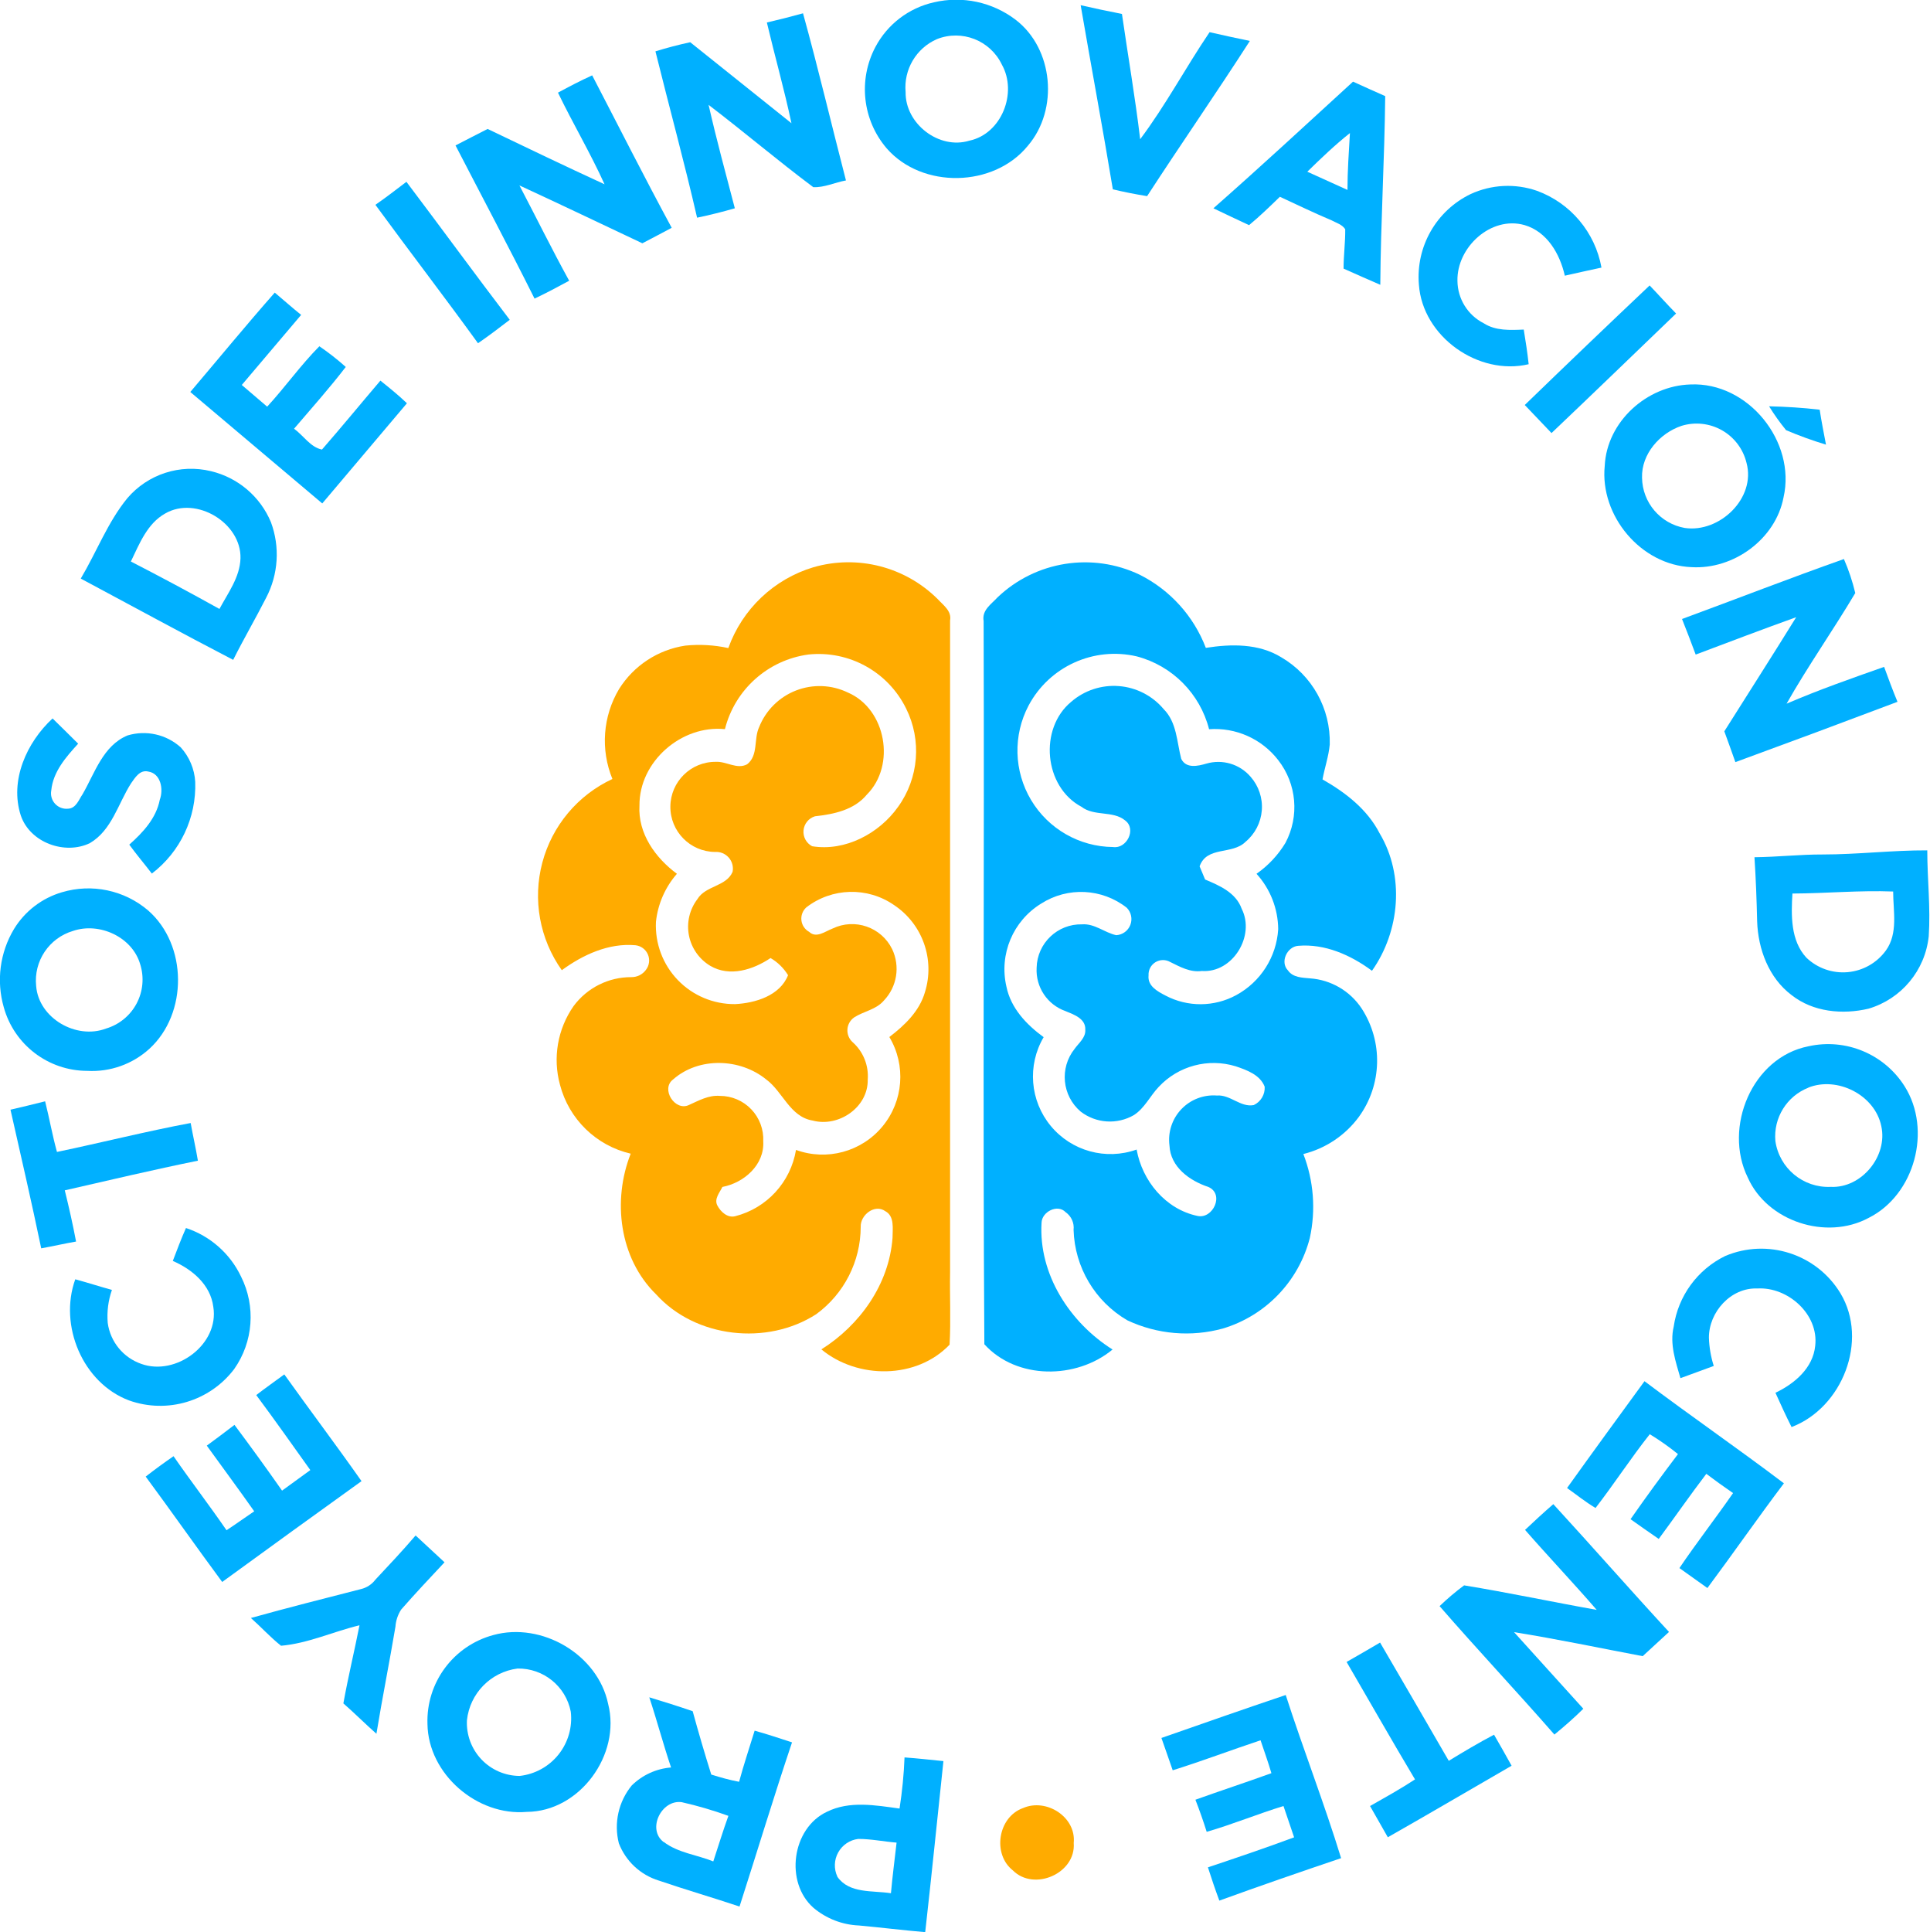
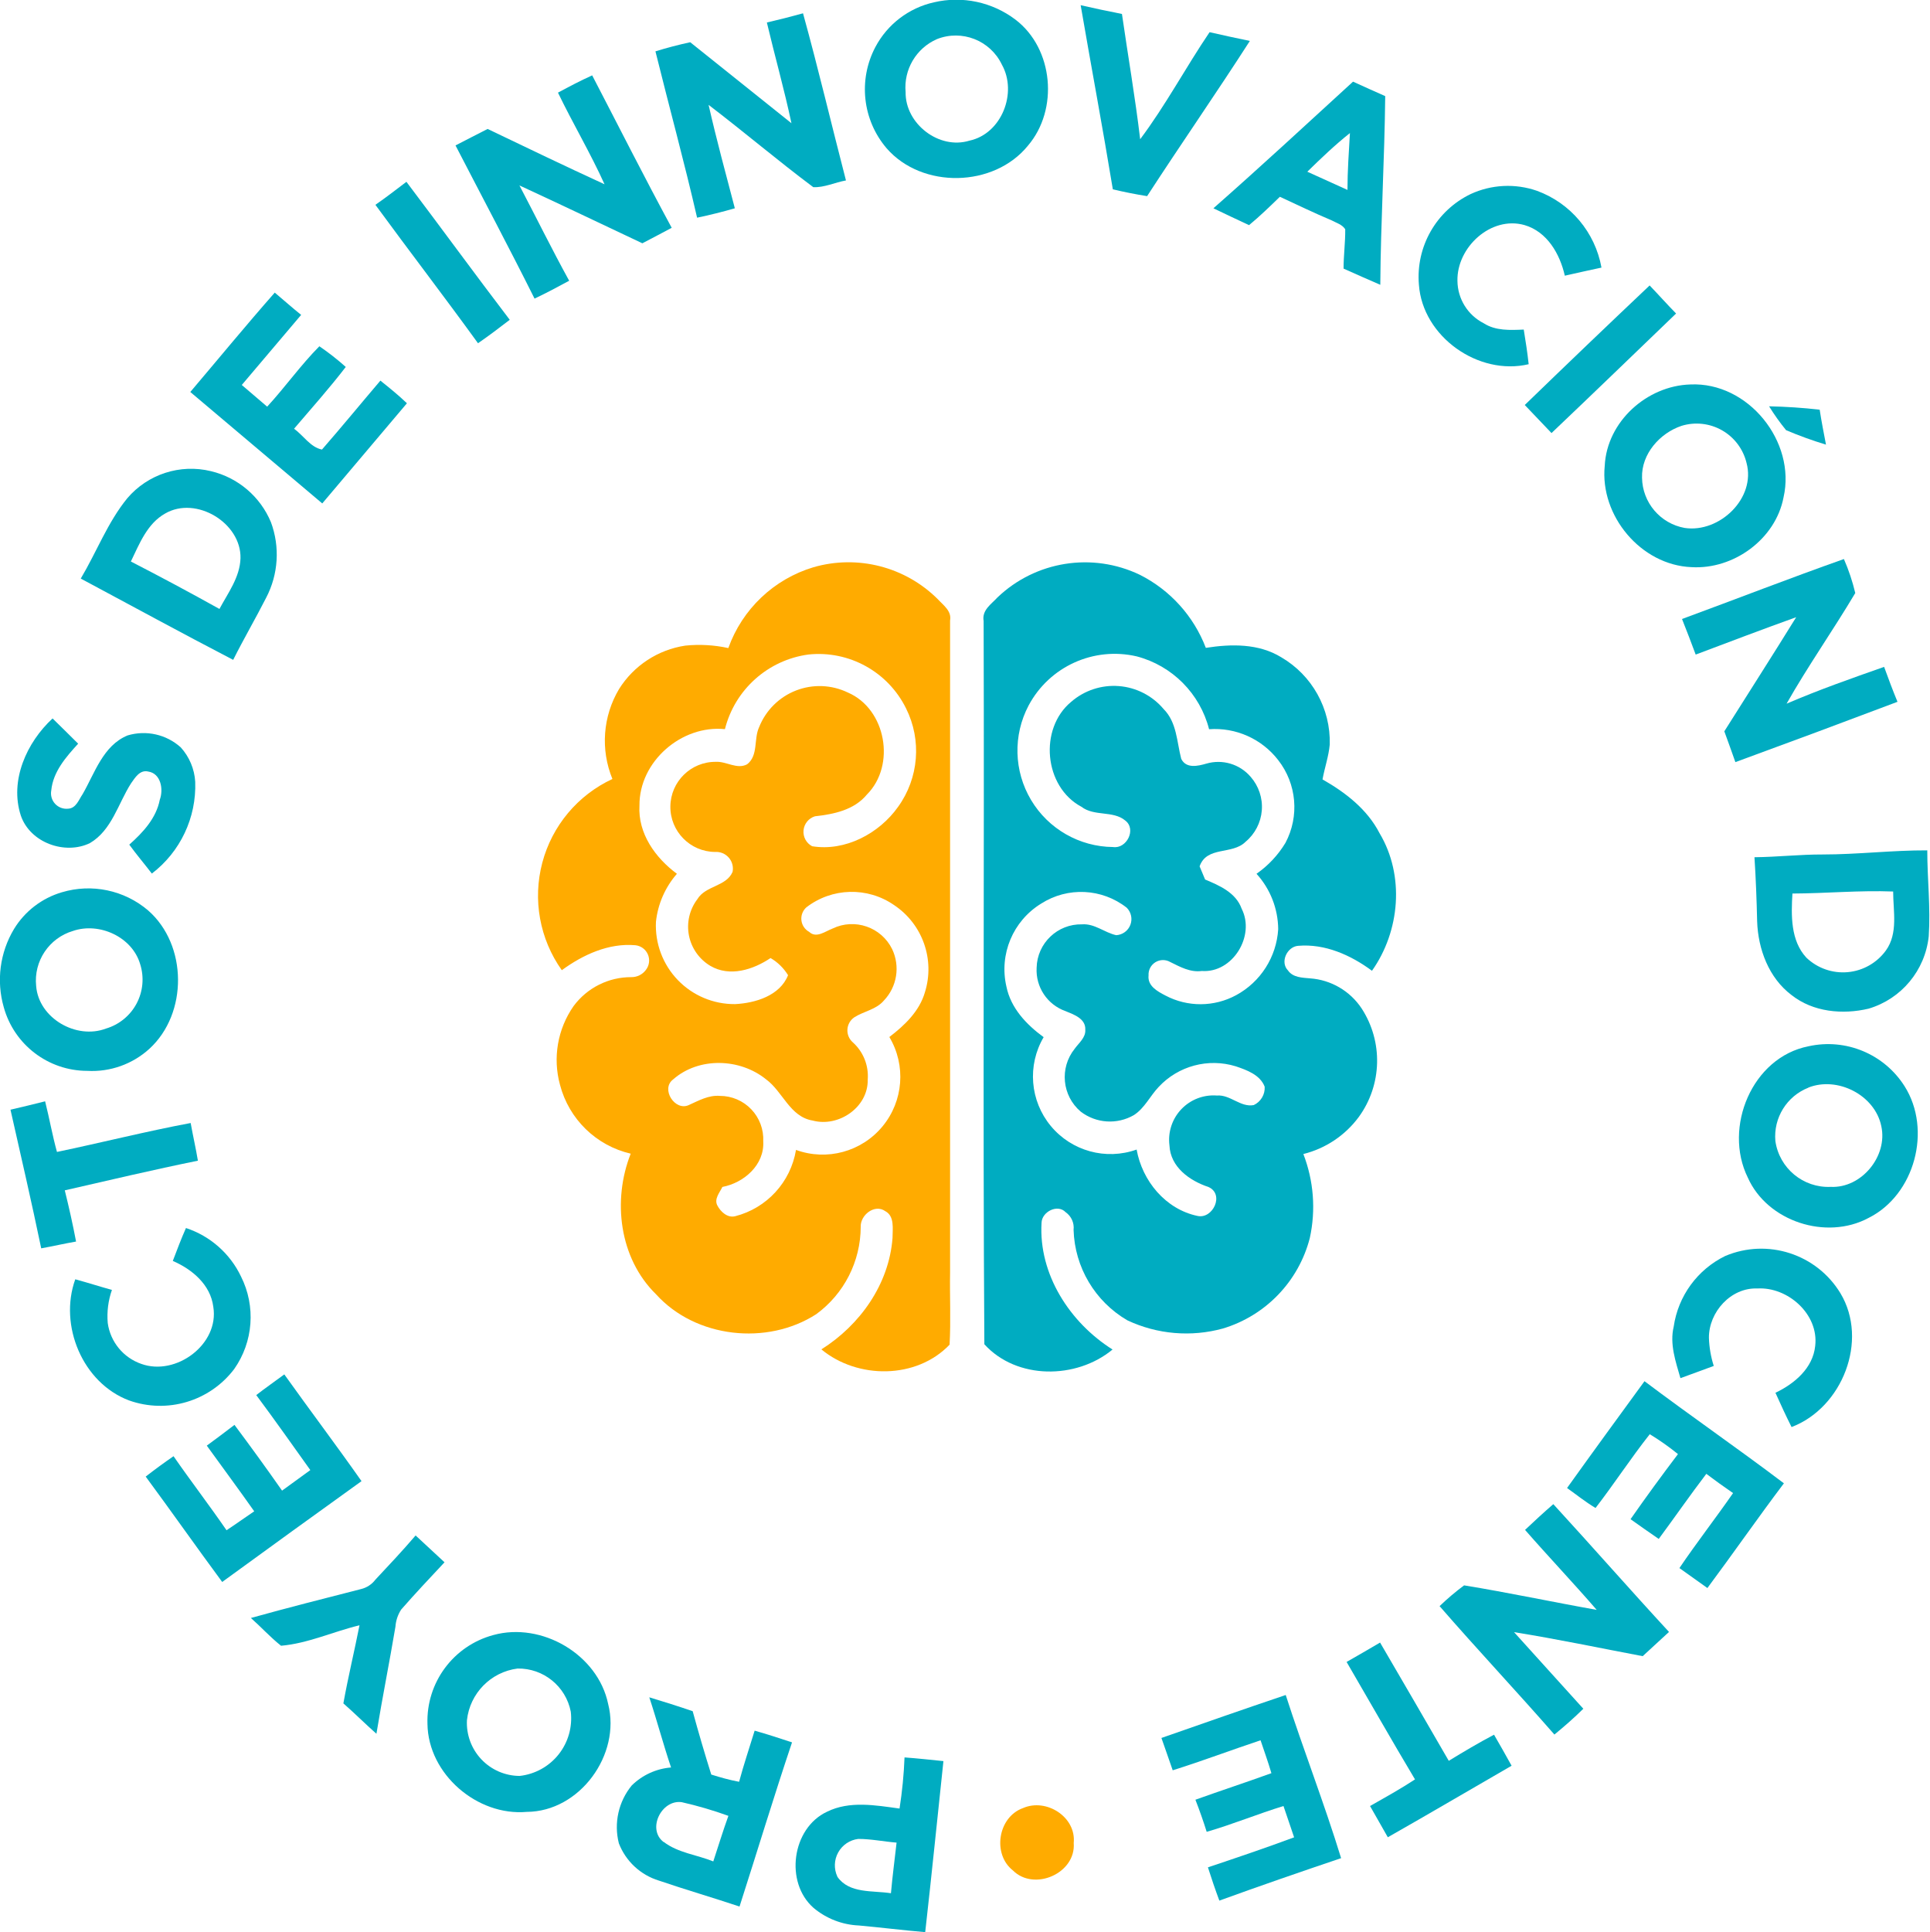
<svg xmlns="http://www.w3.org/2000/svg" viewBox="0 0 266.84 267.14">
  <defs>
-     <style>.cls-1{fill:#00b0ff;}.cls-2{fill:#ffab00;}</style>
+     <style>.cls-1{fill:#00acc1;}.cls-2{fill:#ffab00;}</style>
  </defs>
  <g id="Layer_2" data-name="Layer 2">
    <g id="Layer_1-2" data-name="Layer 1">
      <path class="cls-1" d="M129.17.32a13.54,13.54,0,0,1,11.28,2.4c5.25,4,6,12.42,1.71,17.43-4.7,5.79-14.63,6-19.54.35a12.54,12.54,0,0,1-1.55-14A12.16,12.16,0,0,1,129.17.32Zm.41,5.09a7.28,7.28,0,0,0-4.33,7.33c-.07,4.36,4.61,8,8.82,6.71,4.47-.95,6.67-6.64,4.49-10.52A7.07,7.07,0,0,0,129.58,5.41Z" />
      <path class="cls-1" d="M149.46.72c1.9.43,3.8.84,5.71,1.21C156,7.7,157,13.45,157.69,19.25c3.53-4.7,6.3-9.93,9.6-14.8,1.85.43,3.71.82,5.57,1.21-4.64,7.22-9.54,14.27-14.21,21.46q-2.38-.38-4.74-.94C152.51,17.68,150.92,9.21,149.46.72Z" />
      <path class="cls-1" d="M106.06,3.11c1.68-.39,3.35-.81,5-1.27C113.18,9.5,115,17.25,117,24.95c-1.51.27-3,1-4.52.93-4.91-3.67-9.6-7.66-14.48-11.38,1.09,4.79,2.38,9.54,3.63,14.3-1.72.5-3.46.93-5.22,1.3-1.77-7.7-3.86-15.32-5.76-23,1.58-.49,3.19-.91,4.81-1.26,4.67,3.75,9.36,7.47,14,11.2C108.47,12.37,107.16,7.76,106.06,3.11Z" />
      <path class="cls-1" d="M77.17,12.81c1.55-.84,3.12-1.66,4.73-2.39,3.64,7,7.22,14.1,11,21.08-1.34.73-2.71,1.42-4.06,2.14-5.65-2.66-11.29-5.37-17-8,2.3,4.38,4.49,8.84,6.88,13.18-1.58.86-3.17,1.7-4.79,2.47C70.38,34.18,66.65,27.17,63,20.11c1.47-.78,3-1.53,4.44-2.28,5.38,2.58,10.75,5.16,16.17,7.65C81.66,21.17,79.23,17.08,77.17,12.81Z" />
      <path class="cls-1" d="M167.82,28.8c6.52-5.74,12.9-11.64,19.31-17.51,1.48.67,3,1.37,4.45,2-.09,8.7-.62,17.38-.68,26.09-1.71-.73-3.39-1.49-5.08-2.24,0-1.82.25-3.63.23-5.44-.43-.67-1.24-.88-1.9-1.24-2.39-1-4.76-2.16-7.14-3.25-1.38,1.34-2.77,2.69-4.26,3.92C171.12,30.36,169.45,29.6,167.82,28.8Zm13-5.05c1.84.84,3.69,1.66,5.54,2.51,0-2.62.19-5.24.34-7.86C184.61,20.06,182.69,21.9,180.8,23.75Z" />
      <path class="cls-1" d="M51.92,28.32c1.45-1,2.87-2.11,4.29-3.18C61,31.48,65.68,37.9,70.5,44.22c-1.45,1.11-2.89,2.21-4.39,3.24C61.43,41,56.61,34.73,51.92,28.32Z" />
      <path class="cls-1" d="M203.38,26.84a12.27,12.27,0,0,1,9.18-.46A13.93,13.93,0,0,1,221.49,37c-1.69.37-3.39.73-5.07,1.12-.68-3-2.43-6.08-5.58-7-4.65-1.31-9.38,3.09-9.27,7.72a6.64,6.64,0,0,0,3.64,5.86c1.64,1.06,3.66.95,5.53.87.26,1.59.51,3.19.68,4.79-6.94,1.64-14.67-3.8-15.18-11A12.72,12.72,0,0,1,203.38,26.84Z" />
      <path class="cls-1" d="M210.88,56q8.58-8.31,17.27-16.53c1.23,1.28,2.41,2.61,3.66,3.88-5.74,5.52-11.46,11.05-17.23,16.53Z" />
      <path class="cls-1" d="M26.32,54.2C30.21,49.62,34,45,38,40.46c1.2,1,2.41,2.09,3.65,3.08q-4.1,4.86-8.21,9.69c1.17,1,2.35,2,3.51,3,2.49-2.7,4.63-5.74,7.22-8.35a34.83,34.83,0,0,1,3.65,2.86c-2.27,2.95-4.74,5.72-7.15,8.54,1.28.92,2.28,2.58,3.86,2.88,2.74-3.14,5.38-6.36,8.08-9.53,1.25,1,2.49,2,3.67,3.13q-5.86,6.92-11.71,13.85Q35.45,61.9,26.32,54.2Z" />
      <path class="cls-1" d="M233.78,53.16c8-.37,14.65,7.91,12.89,15.61-1.1,5.79-6.92,10-12.73,9.65-7-.28-12.69-7.12-12-14C222.23,58.3,227.77,53.34,233.78,53.16Zm-1.21,5.72c-3,1-5.57,3.89-5.47,7.17A7.16,7.16,0,0,0,233,73c4.82.72,9.88-4.12,8.55-9A7.1,7.1,0,0,0,232.57,58.88Z" />
      <path class="cls-1" d="M244.67,56.18c2.33.05,4.66.2,7,.47.24,1.62.57,3.22.87,4.83a53.77,53.77,0,0,1-5.52-2A31.12,31.12,0,0,1,244.67,56.18Z" />
      <path class="cls-1" d="M17.6,68.9a11.59,11.59,0,0,1,11.58-3.75,12,12,0,0,1,8.29,7.05,12.87,12.87,0,0,1-.66,10.45c-1.47,2.89-3.11,5.69-4.56,8.59C25.18,87.57,18.19,83.75,11.17,80,13.36,76.32,14.89,72.22,17.6,68.9ZM22.85,71c-2.49,1.39-3.57,4.2-4.75,6.64q6.18,3.18,12.25,6.56c1.18-2.21,2.83-4.38,2.91-7C33.39,72.32,27.14,68.52,22.85,71Z" />
      <path class="cls-1" d="M232.63,85.59c7.47-2.75,14.89-5.64,22.39-8.29A27.85,27.85,0,0,1,256.59,82c-3.07,5.16-6.54,10.08-9.5,15.3,4.41-1.9,9-3.51,13.49-5.09.59,1.62,1.19,3.24,1.85,4.83q-11.19,4.23-22.42,8.34c-.51-1.42-1-2.84-1.53-4.26,3.31-5.26,6.67-10.49,9.94-15.78-4.65,1.67-9.28,3.43-13.9,5.17C233.9,88.87,233.29,87.22,232.63,85.59Z" />
      <path class="cls-1" d="M137.95,82.61a17.54,17.54,0,0,1,19.7-3.13,18.85,18.85,0,0,1,9.12,10.1c3.5-.55,7.3-.62,10.43,1.3a13.53,13.53,0,0,1,6.71,12.06c-.15,1.65-.71,3.22-1,4.83,3.18,1.81,6.19,4.13,7.9,7.46,3.48,5.84,2.82,13.51-1.06,19-2.93-2.17-6.51-3.77-10.22-3.45-1.52.12-2.53,2.25-1.4,3.4.69,1,2,1,3.06,1.1a9.34,9.34,0,0,1,7.13,4.16,13.24,13.24,0,0,1-.39,15,13.63,13.63,0,0,1-7.67,5.13,20.2,20.2,0,0,1,.89,11.62,17.67,17.67,0,0,1-12,12.5,19.13,19.13,0,0,1-13.24-1.13,15,15,0,0,1-7.43-12.5,2.62,2.62,0,0,0-1.1-2.45c-1.11-1.17-3.3-.06-3.33,1.48-.42,7.12,3.93,13.8,9.82,17.51-5,4.14-13.26,4.2-17.73-.73-.22-33.34,0-66.7-.1-100C135.77,84.35,137.12,83.53,137.95,82.61Zm4.31,14.94a13.34,13.34,0,0,0,11.68,19.57c1.87.29,3.28-2.46,1.68-3.67-1.68-1.4-4.28-.53-6.06-1.9-5.18-2.76-5.9-10.8-1.41-14.51a9,9,0,0,1,12.78,1c1.84,1.84,1.82,4.53,2.44,6.89.68,1.37,2.29,1,3.46.66a5.89,5.89,0,0,1,6.13,1.81,6.29,6.29,0,0,1-.7,9c-1.83,1.83-5.35.55-6.35,3.39l.76,1.82c2,.84,4.27,1.82,5.06,4.05,1.9,3.74-1.24,8.91-5.52,8.6-1.59.22-3-.57-4.36-1.24a2,2,0,0,0-3,1.85c-.16,1.46,1.23,2.21,2.33,2.78a10.36,10.36,0,0,0,9.79-.05,11.15,11.15,0,0,0,5.81-9.12,11.54,11.54,0,0,0-3-7.66,14.09,14.09,0,0,0,4-4.27,10.55,10.55,0,0,0-1-11.45,11.06,11.06,0,0,0-9.56-4.27,14,14,0,0,0-10-10.07A13.48,13.48,0,0,0,142.26,97.55ZM144,124.94a10.64,10.64,0,0,0-4.81,11.47c.61,3,2.77,5.26,5.15,7a10.73,10.73,0,0,0,12.86,15.54c.78,4.34,4,8.26,8.43,9.18,2.12.46,3.75-3,1.51-4-2.61-.87-5.27-2.75-5.4-5.76a6.14,6.14,0,0,1,6.56-6.89c1.85-.15,3.27,1.67,5.1,1.32a2.63,2.63,0,0,0,1.51-2.54c-.63-1.64-2.46-2.3-4-2.82a10.4,10.4,0,0,0-10.66,2.85c-1.19,1.25-1.94,2.93-3.42,3.89a6.63,6.63,0,0,1-7.37-.48,6.26,6.26,0,0,1-.84-8.67c.58-.82,1.56-1.55,1.48-2.66.07-1.53-1.59-2.09-2.73-2.56a6,6,0,0,1-4-6,6.14,6.14,0,0,1,6.28-6c1.74-.13,3.1,1.14,4.73,1.5a2.23,2.23,0,0,0,1.45-3.8A10.23,10.23,0,0,0,144,124.94Z" />
      <path class="cls-1" d="M2.88,112.77c-1.58-4.85.81-10.12,4.39-13.43,1.19,1.15,2.36,2.33,3.54,3.49-1.68,1.84-3.47,3.87-3.72,6.46a2.14,2.14,0,0,0,2.33,2.53c1.11-.05,1.49-1.27,2-2,1.69-2.92,2.83-6.73,6.22-8.13A7.69,7.69,0,0,1,25,103.34,7.78,7.78,0,0,1,27,108.1a15.27,15.27,0,0,1-6,12.69c-1-1.31-2.11-2.61-3.12-4,1.89-1.68,3.72-3.64,4.22-6.21.53-1.43.16-3.64-1.61-3.9-1.15-.27-1.81.85-2.37,1.64-1.79,2.8-2.65,6.48-5.69,8.26C9,118.24,4.17,116.54,2.88,112.77Z" />
      <path class="cls-1" d="M252.08,118.15c4.83,0,9.64-.59,14.47-.57,0,4,.47,7.93.2,11.89a11.71,11.71,0,0,1-8.32,10c-3.59.85-7.68.47-10.65-1.88-3.15-2.37-4.63-6.35-4.76-10.18-.07-3-.18-5.92-.37-8.88C245.8,118.5,248.94,118.14,252.08,118.15Zm-4.18,5.4c-.18,3-.27,6.5,1.93,8.87a7.33,7.33,0,0,0,11-1c1.71-2.38,1-5.44,1-8.15C257.21,123.09,252.56,123.53,247.91,123.55Z" />
      <path class="cls-1" d="M8.54,123.38a12.75,12.75,0,0,1,11.95,2.51c5.45,4.77,5.51,14.25.17,19.13a11.78,11.78,0,0,1-8.59,3.05,12,12,0,0,1-11.55-8.8,13.68,13.68,0,0,1,1.42-10.82A11.58,11.58,0,0,1,8.54,123.38Zm1.56,5.34A7.17,7.17,0,0,0,5,136.34c.35,4.46,5.56,7.44,9.66,5.88a7.06,7.06,0,0,0,4.73-8.89C18.29,129.54,13.73,127.48,10.1,128.72Z" />
      <path class="cls-1" d="M250.12,144.67a12.51,12.51,0,0,1,13.3,5.54c3.79,6,1.42,15-5,18.2-5.84,3.13-14,.49-16.7-5.6C238.32,155.9,242.31,146.2,250.12,144.67Zm0,5.72a7.24,7.24,0,0,0-4.58,7.38,7.4,7.4,0,0,0,7.65,6.34c4.27.21,7.92-4.25,7-8.4C259.3,151.4,254.11,148.78,250.08,150.39Z" />
      <path class="cls-1" d="M1.45,153.44c1.6-.38,3.2-.75,4.79-1.16.59,2.34,1,4.7,1.64,7,6.18-1.29,12.3-2.84,18.49-4,.31,1.74.71,3.47,1,5.21-6.16,1.25-12.28,2.7-18.41,4.1.58,2.35,1.11,4.7,1.56,7.08-1.61.28-3.21.65-4.82.94C4.37,166.21,2.89,159.82,1.45,153.44Z" />
      <path class="cls-1" d="M23.9,174.35c.58-1.53,1.16-3.06,1.82-4.55a12.9,12.9,0,0,1,7.62,6.72,12.49,12.49,0,0,1-.95,12.78,12.84,12.84,0,0,1-14.54,4.34c-6.42-2.41-9.74-10.38-7.44-16.75,1.7.46,3.38,1,5.07,1.47a11,11,0,0,0-.58,4.57,7,7,0,0,0,4.65,5.66c4.78,1.72,10.8-2.7,9.95-7.9C29.11,177.63,26.58,175.51,23.9,174.35Z" />
      <path class="cls-1" d="M238.6,173.67a12.81,12.81,0,0,1,15.94,5.15c3.93,6.54.25,15.84-6.76,18.5-.79-1.56-1.51-3.15-2.23-4.74,2.63-1.25,5.19-3.4,5.5-6.49.51-4.38-3.8-8.18-8-7.93-3.66-.15-6.72,3.26-6.7,6.82a14.3,14.3,0,0,0,.67,3.89c-1.54.56-3.07,1.14-4.61,1.69-.66-2.3-1.51-4.71-.93-7.13A12.93,12.93,0,0,1,238.6,173.67Z" />
      <path class="cls-1" d="M35.44,192.9c1.28-1,2.59-1.9,3.88-2.86C42.86,195,46.5,199.82,50,204.8q-9.66,6.94-19.27,13.94c-3.57-4.83-7-9.72-10.58-14.57Q22,202.73,24,201.35c2.39,3.45,4.95,6.78,7.33,10.24,1.29-.85,2.54-1.75,3.83-2.62-2.15-3.05-4.37-6.05-6.56-9.08,1.29-.95,2.57-1.9,3.83-2.87,2.24,3,4.42,6,6.58,9.09,1.31-.94,2.61-1.89,3.91-2.84C40.45,199.82,38,196.33,35.44,192.9Z" />
      <path class="cls-1" d="M216.73,205.75c3.54-4.95,7.13-9.86,10.71-14.77,6.36,4.79,12.93,9.31,19.28,14.12-3.6,4.77-7,9.67-10.58,14.48l-3.87-2.76c2.38-3.52,5-6.88,7.42-10.37q-1.88-1.29-3.7-2.66c-2.25,2.95-4.36,6-6.58,9-1.32-.89-2.6-1.82-3.9-2.73,2.13-3.05,4.33-6.06,6.56-9a35.23,35.23,0,0,0-3.9-2.75c-2.62,3.31-4.92,6.86-7.5,10.2C219.26,207.67,218,206.65,216.73,205.75Z" />
      <path class="cls-1" d="M210.92,211.54c1.28-1.21,2.58-2.41,3.91-3.56,5.37,5.85,10.6,11.82,16,17.67L227.19,229c-5.93-1.12-11.84-2.37-17.79-3.32,3.2,3.52,6.37,7.07,9.58,10.59-1.27,1.26-2.62,2.44-4,3.57-5.24-6-10.68-11.77-15.88-17.76a35.52,35.52,0,0,1,3.39-2.87c6.13,1,12.22,2.3,18.34,3.39C217.59,218.86,214.18,215.27,210.92,211.54Z" />
      <path class="cls-1" d="M51.92,218.42c1.87-2,3.76-4,5.56-6.11,1.34,1.23,2.67,2.48,4,3.71-2,2.14-4.07,4.33-6,6.54a5,5,0,0,0-.79,2.37c-.83,4.94-1.82,9.86-2.63,14.8-1.55-1.37-3-2.83-4.57-4.2.65-3.62,1.52-7.2,2.23-10.8-3.62.87-7.13,2.51-10.85,2.83-1.48-1.17-2.76-2.59-4.17-3.84,5.06-1.41,10.16-2.7,15.24-4A3.52,3.52,0,0,0,51.92,218.42Z" />
      <path class="cls-1" d="M68.23,226.08c6.69-1.85,14.46,2.68,15.88,9.53,1.79,7-3.92,14.88-11.25,14.92-6.85.61-13.64-5.21-13.74-12.15A12.31,12.31,0,0,1,68.23,226.08Zm3.35,4.63a8.08,8.08,0,0,0-7,7.15,7.33,7.33,0,0,0,7.29,7.7,8,8,0,0,0,7.07-8.89A7.38,7.38,0,0,0,71.58,230.71Z" />
      <path class="cls-1" d="M186.24,229.8c1.55-.88,3.09-1.78,4.63-2.68,3.19,5.44,6.34,10.9,9.5,16.35,2.05-1.25,4.13-2.49,6.26-3.61.82,1.42,1.64,2.85,2.43,4.29-5.71,3.29-11.39,6.64-17.12,9.89-.81-1.45-1.65-2.88-2.46-4.32,2.1-1.19,4.21-2.36,6.22-3.68C192.49,240.67,189.4,235.22,186.24,229.8Z" />
      <path class="cls-1" d="M89.8,234.69c2,.61,4,1.23,6,1.92Q97,241,98.37,245.37c1.27.4,2.55.76,3.85,1,.64-2.38,1.43-4.71,2.15-7.07,1.73.49,3.45,1.05,5.17,1.62-2.53,7.53-4.83,15.14-7.26,22.7-3.71-1.24-7.47-2.33-11.16-3.59a8.65,8.65,0,0,1-5.53-5.15,9.09,9.09,0,0,1,1.78-8,8.76,8.76,0,0,1,5.44-2.49C91.74,241.22,90.87,237.93,89.8,234.69Zm2,20c2,1.52,4.58,1.77,6.85,2.69.69-2.1,1.34-4.22,2.09-6.3a54,54,0,0,0-6.45-1.89C91.49,248.79,89.44,252.93,91.78,254.7Z" />
      <path class="cls-1" d="M160.63,240.31c5.72-2,11.43-4,17.19-5.94,2.44,7.56,5.34,15,7.66,22.56-5.63,1.9-11.25,3.84-16.84,5.87-.57-1.53-1.09-3.06-1.58-4.6,4-1.34,8-2.69,11.92-4.15-.47-1.45-1-2.89-1.47-4.33-3.57,1.1-7,2.52-10.62,3.57-.47-1.5-1-3-1.56-4.44,3.49-1.25,7-2.4,10.51-3.67-.45-1.54-1-3.05-1.5-4.55-4.06,1.35-8.06,2.87-12.15,4.15C161.66,243.28,161.16,241.79,160.63,240.31Z" />
      <path class="cls-1" d="M125.1,243c1.79.13,3.58.33,5.38.51-.84,7.88-1.63,15.77-2.52,23.65-3.06-.26-6.1-.64-9.16-.92a10.43,10.43,0,0,1-6.29-2.44c-4-3.52-3-11,1.85-13.28,3.14-1.56,6.73-.9,10.05-.45A61.55,61.55,0,0,0,125.1,243Zm-9.29,16.5c1.65,2.37,4.9,1.88,7.41,2.28.21-2.35.52-4.68.78-7-1.77-.14-3.52-.51-5.3-.51A3.68,3.68,0,0,0,115.81,259.48Z" />
      <path class="cls-2" d="M112.51,78.43a17.49,17.49,0,0,1,17.19,4.42c.77.84,1.94,1.63,1.7,2.94q0,45.07,0,90.14c-.06,3.32.12,6.65-.07,10-4.57,4.79-12.72,4.8-17.73.65,5.33-3.35,9.36-9,9.84-15.41,0-1.26.31-3-1-3.7-1.47-1.05-3.47.54-3.4,2.17a15,15,0,0,1-6.16,12.08c-6.78,4.37-16.67,3.3-22.14-2.75-5.11-5-6.06-13-3.51-19.45A13.19,13.19,0,0,1,77.45,150a13,13,0,0,1,1.88-10.89,9.89,9.89,0,0,1,8-4,2.46,2.46,0,0,0,2-1,2.12,2.12,0,0,0-1.44-3.41c-3.71-.33-7.26,1.31-10.19,3.45a17.79,17.79,0,0,1,7-26.44,13.94,13.94,0,0,1,.92-12.44,13.12,13.12,0,0,1,9.16-6,18.88,18.88,0,0,1,5.95.34A18,18,0,0,1,112.51,78.43Zm-12.25,22.39c-6-.61-11.87,4.48-11.82,10.56-.23,3.86,2.2,7.24,5.18,9.44a12.05,12.05,0,0,0-2.9,6.64,10.86,10.86,0,0,0,10.94,11.38c2.8-.14,6.21-1.16,7.33-4a6.92,6.92,0,0,0-2.42-2.37c-2.4,1.61-5.64,2.66-8.33,1.08a6.3,6.3,0,0,1-1.79-9.22c1.13-1.89,4-1.73,4.87-3.78a2.31,2.31,0,0,0-2.43-2.75A6.22,6.22,0,0,1,99,105.34c1.45-.09,2.93,1.09,4.33.34,1.58-1.23.89-3.5,1.66-5.14a9,9,0,0,1,12.28-4.78c5.29,2.28,6.66,10.07,2.62,14.11-1.77,2.14-4.57,2.71-7.18,3a2.25,2.25,0,0,0-.39,4.14c4.57.75,9.28-1.76,11.89-5.45a13.19,13.19,0,0,0,1.1-13.61,13.49,13.49,0,0,0-13.5-7.45A13.82,13.82,0,0,0,100.26,100.82Zm11.25,24.65a2.09,2.09,0,0,0,.4,3.38c1,.94,2.24-.09,3.24-.46a6.19,6.19,0,0,1,8.24,2.85,6.35,6.35,0,0,1-1.14,7.1c-1.06,1.26-2.77,1.48-4.09,2.32a2.19,2.19,0,0,0-.23,3.45,6.27,6.27,0,0,1,2.08,5.17c.08,3.8-4,6.63-7.62,5.66-3.15-.52-4.12-4-6.43-5.69-3.61-2.93-9.3-3.13-12.86,0-1.77,1.32.26,4.46,2.18,3.54,1.36-.61,2.73-1.39,4.28-1.26a6,6,0,0,1,6,6.28c.19,3.26-2.66,5.74-5.65,6.31-.37.77-1.17,1.66-.7,2.56s1.42,1.75,2.46,1.49a11.38,11.38,0,0,0,8.42-9.17A10.75,10.75,0,0,0,123,143.39c2.11-1.61,4.16-3.56,4.92-6.19a10.66,10.66,0,0,0-4.26-12.05A10.28,10.28,0,0,0,111.51,125.47Z" />
      <path class="cls-2" d="M141.5,250c3.21-1.4,7.36,1.23,7,4.83.33,4.2-5.48,6.74-8.42,3.79C137.23,256.38,138,251.24,141.5,250Z" />
    </g>
  </g>
</svg>
